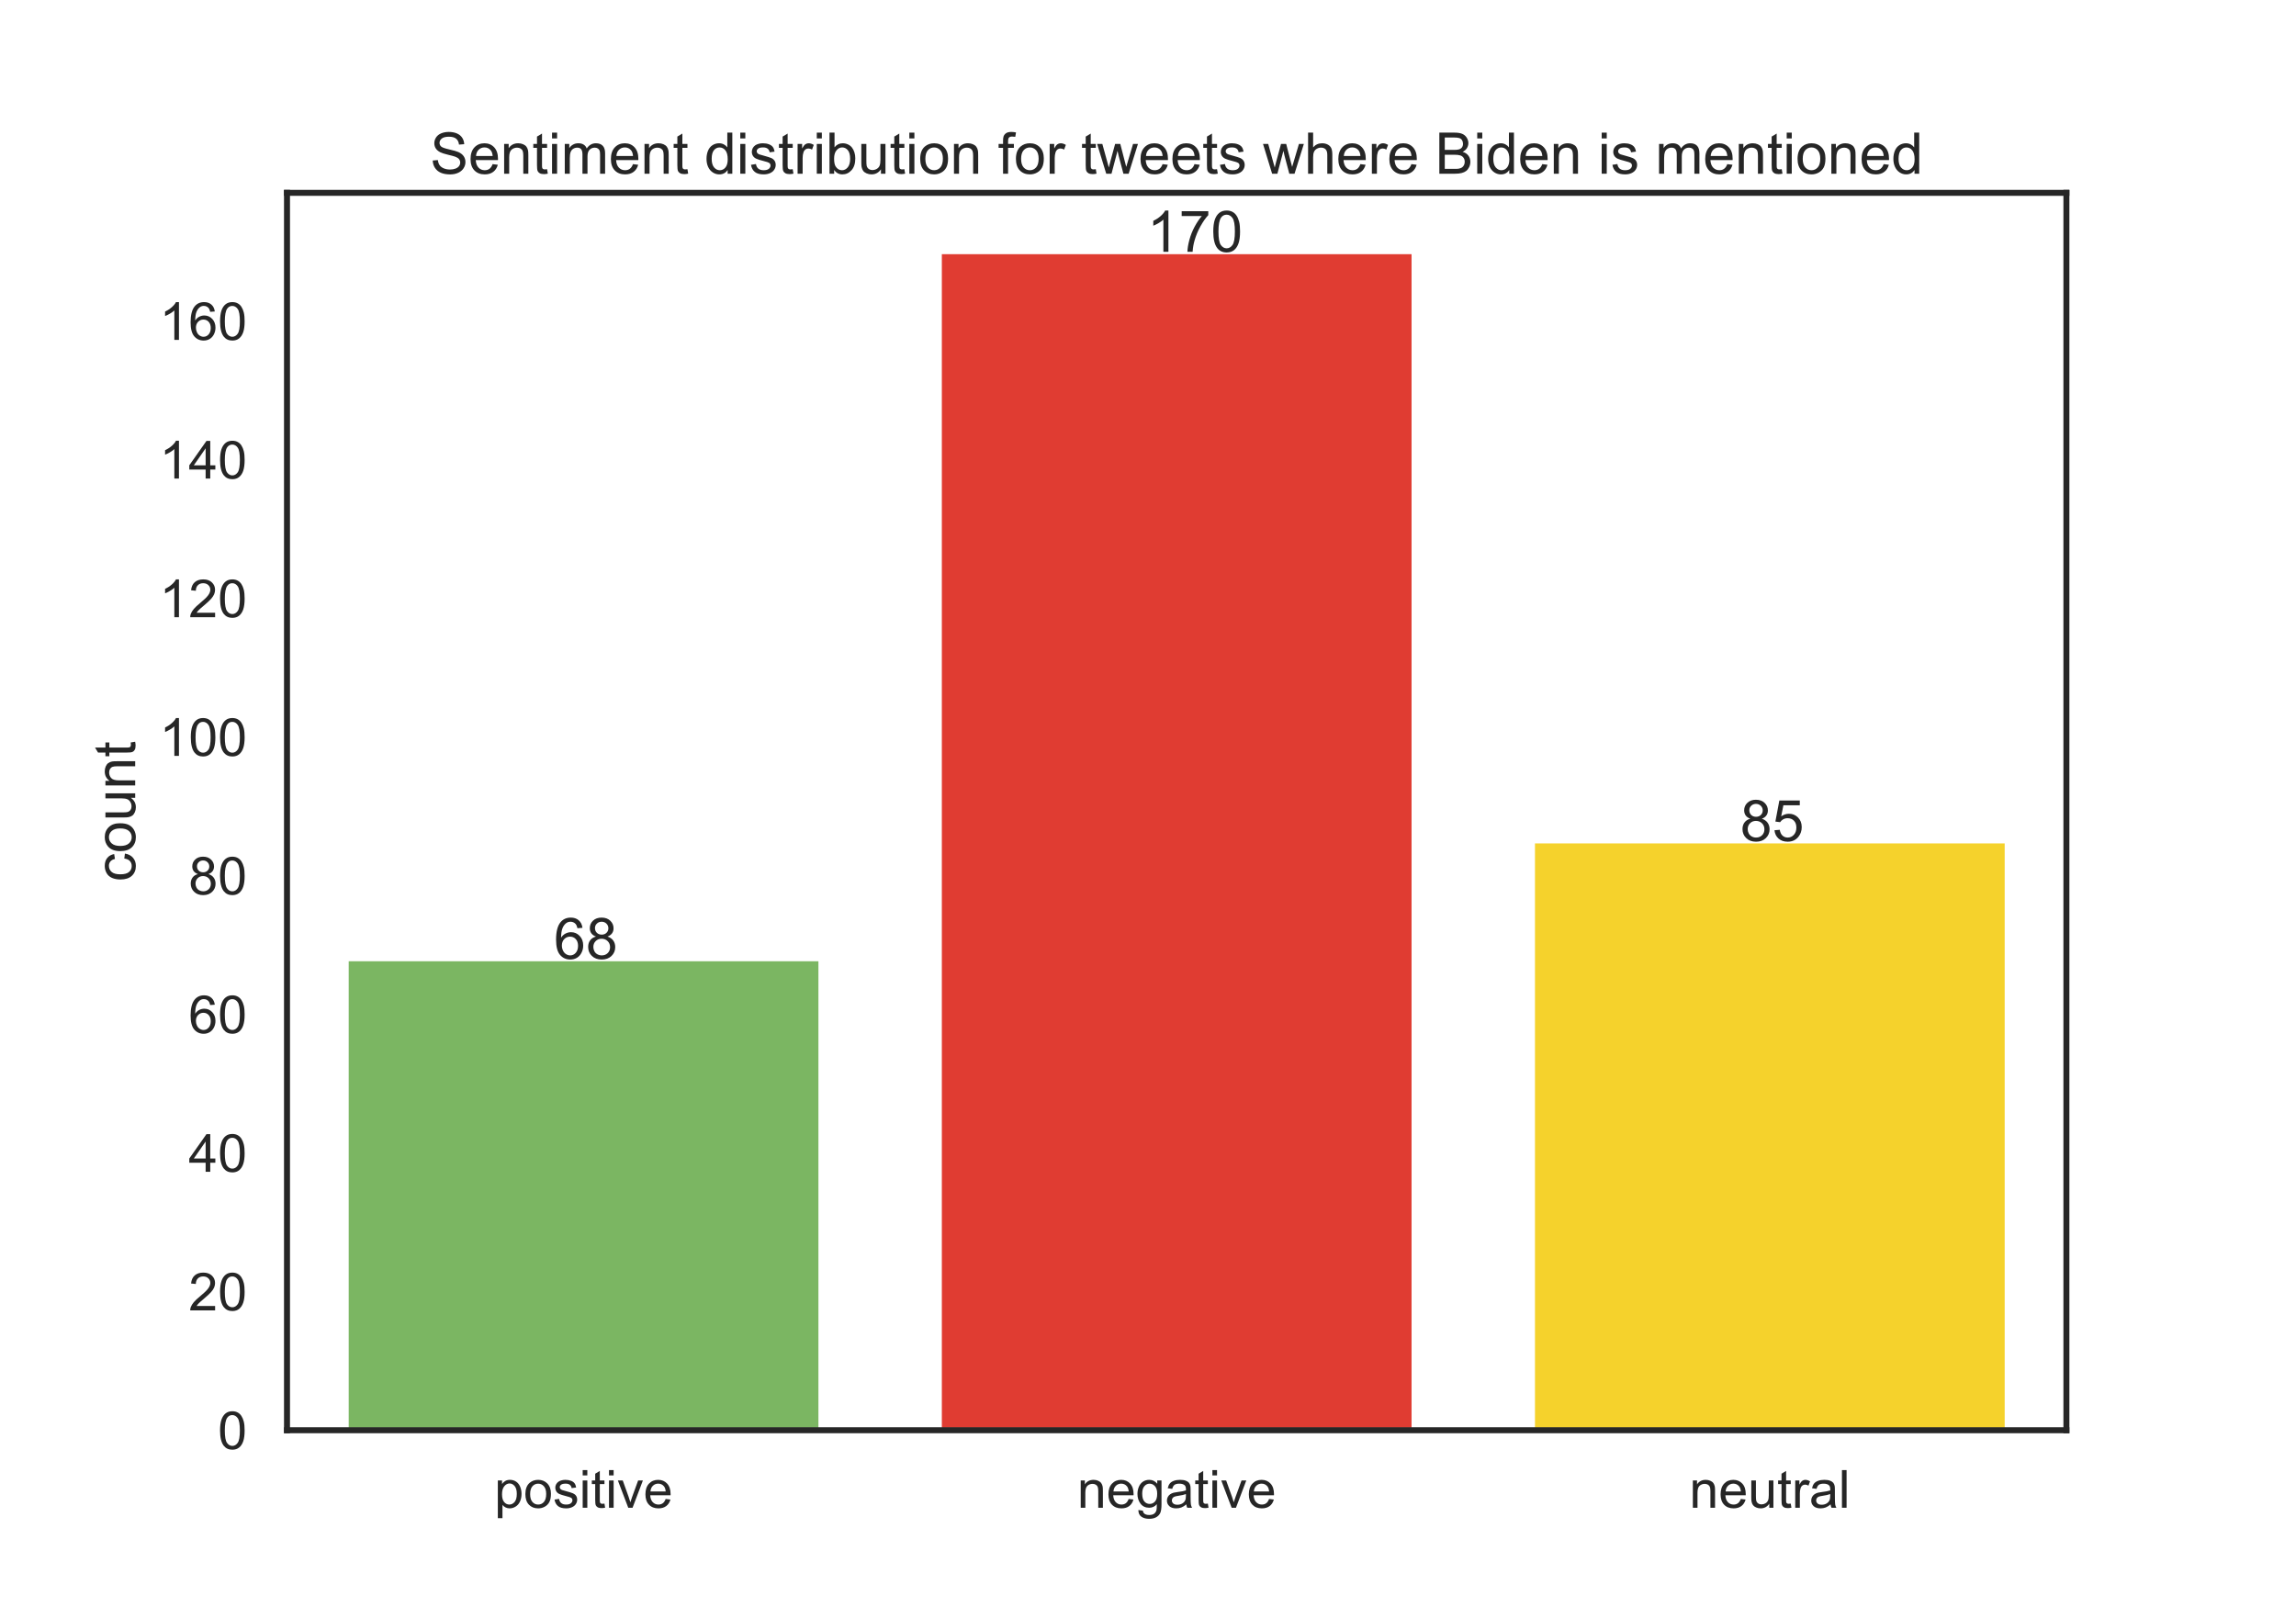
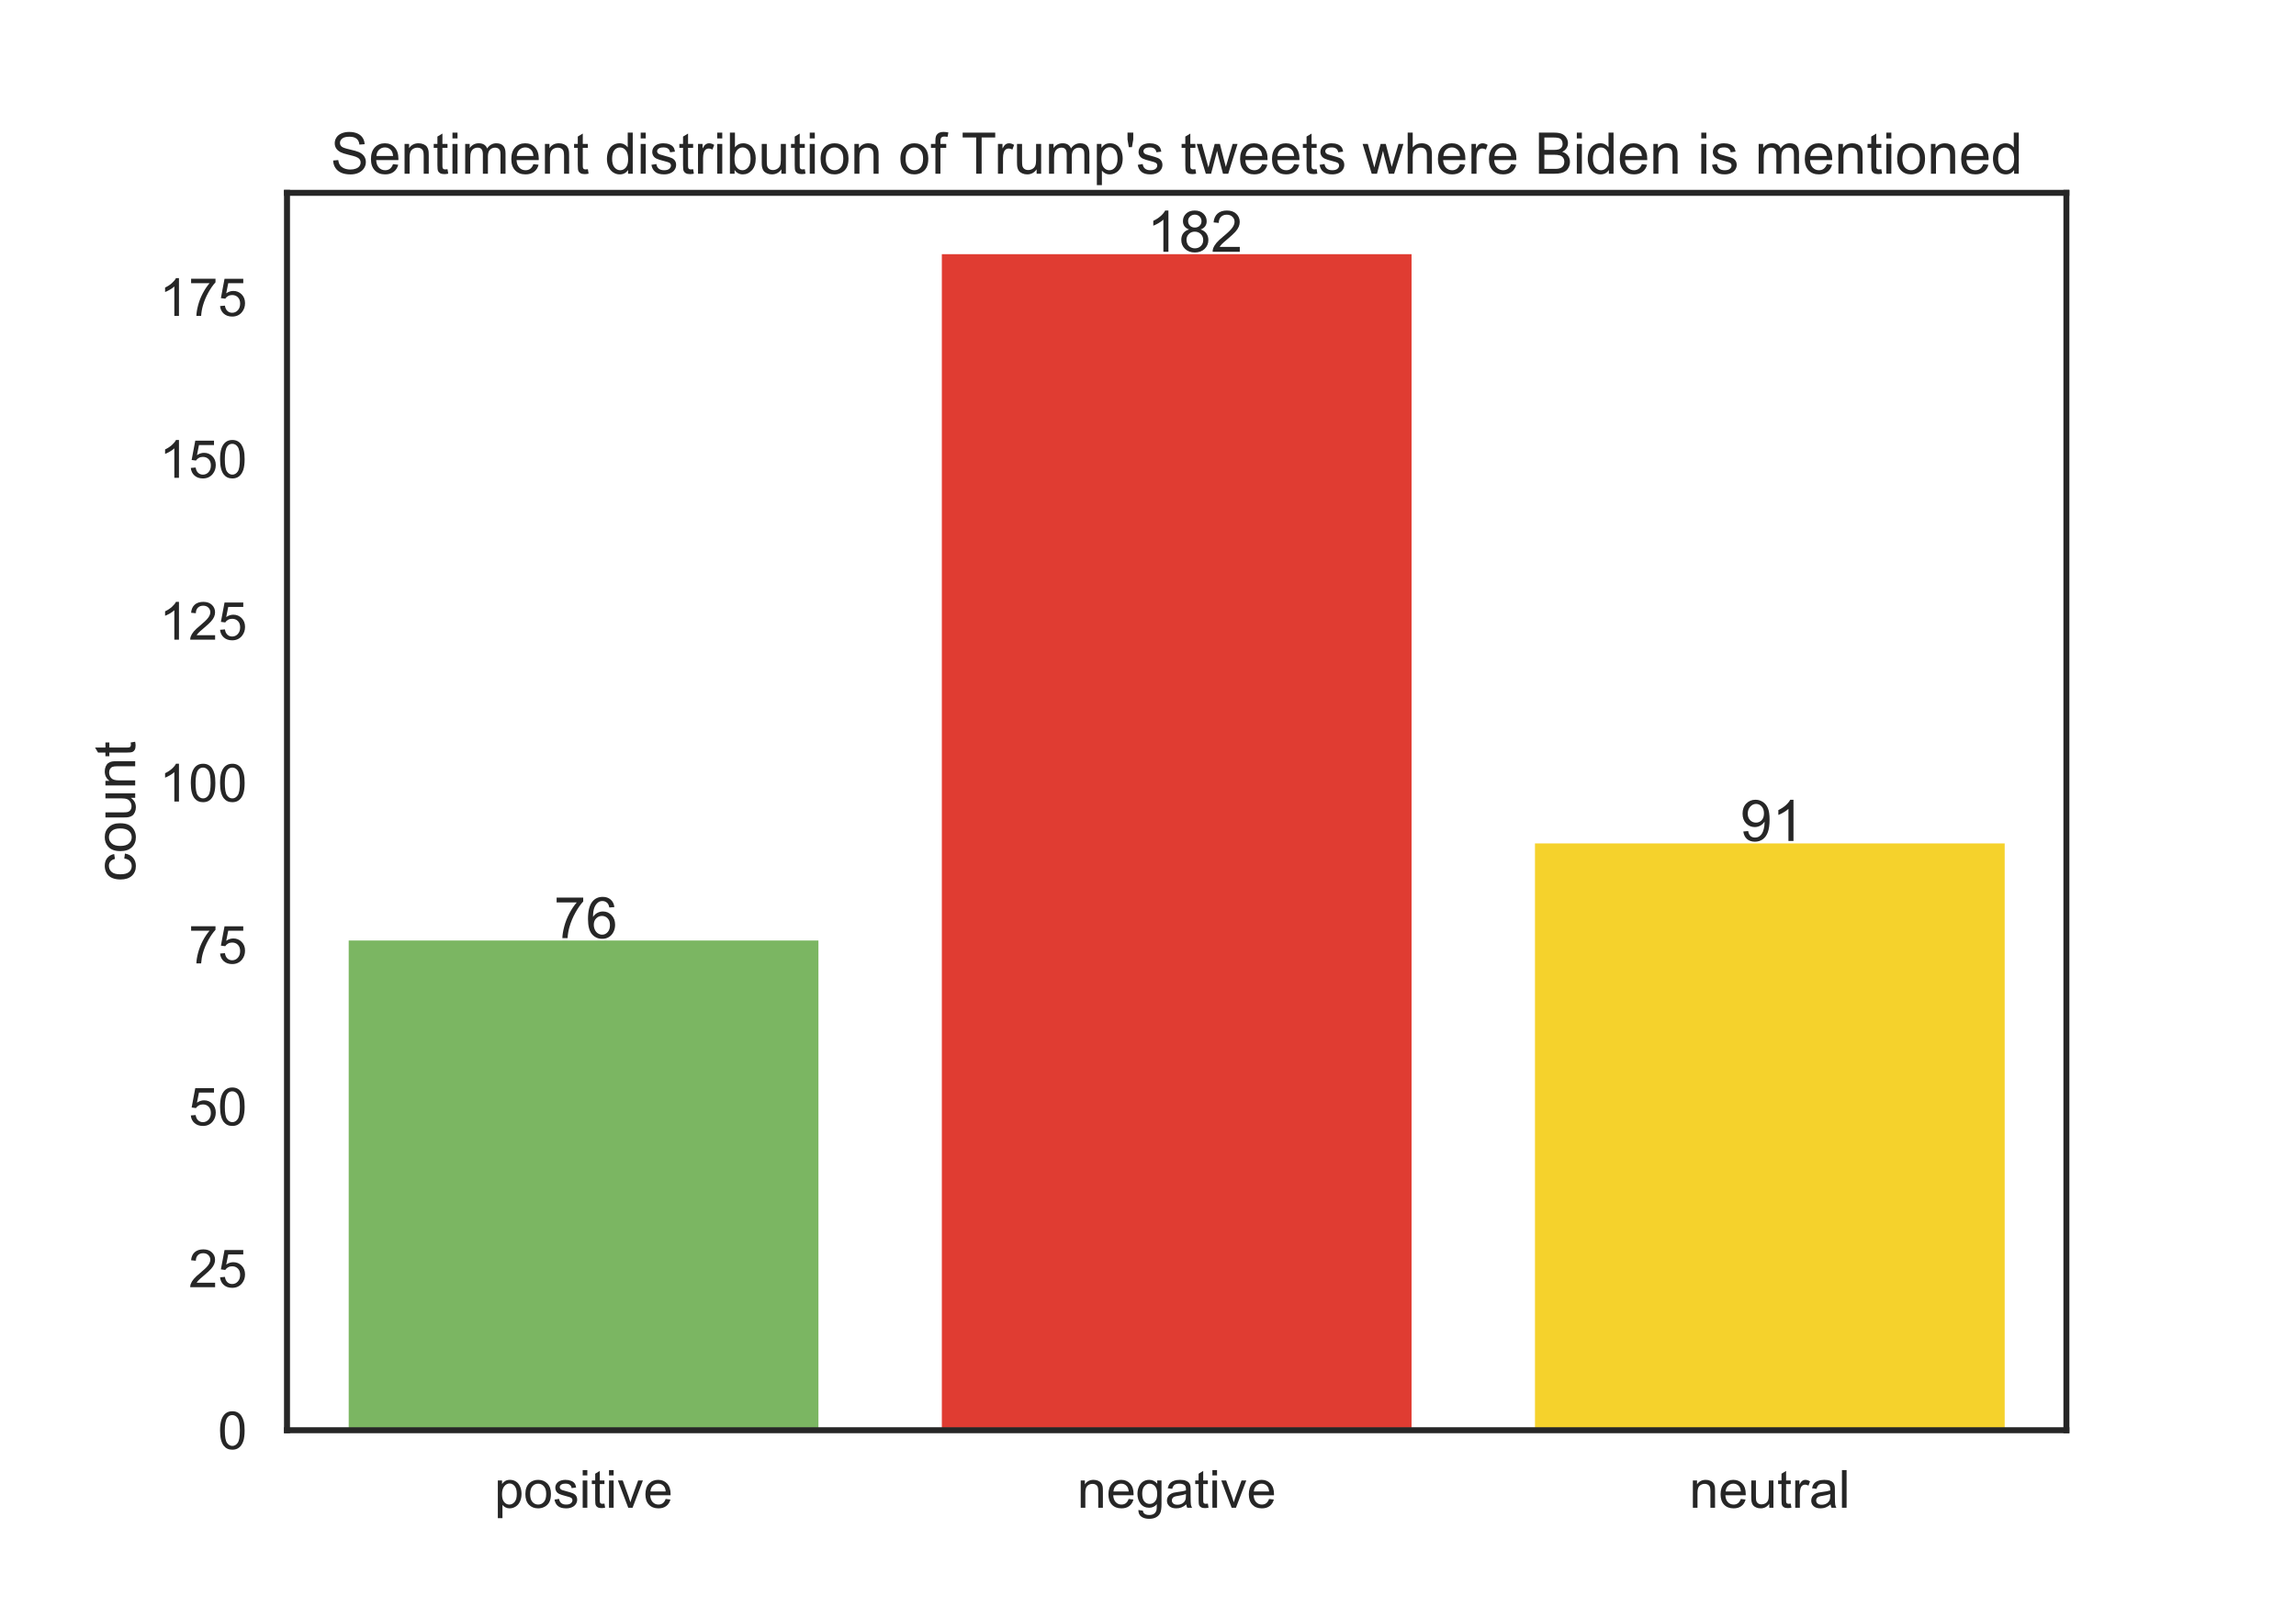
<svg xmlns="http://www.w3.org/2000/svg" xmlns:xlink="http://www.w3.org/1999/xlink" height="504pt" version="1.1" viewBox="0 0 720 504" width="720pt">
  <defs>
    <style type="text/css">*{stroke-linecap:butt;stroke-linejoin:round;}</style>
  </defs>
  <g id="figure_1">
    <g id="patch_1">
      <path d="M 0 504  L 720 504  L 720 0  L 0 0  z " style="fill:#ffffff;" />
    </g>
    <g id="axes_1">
      <g id="patch_2">
        <path d="M 90 448.56  L 648 448.56  L 648 60.48  L 90 60.48  z " style="fill:#ffffff;" />
      </g>
      <g id="matplotlib.axis_1">
        <g id="xtick_1">
          <g id="text_1">
            <g style="fill:#262626;" transform="translate(155.0286 472.8704)scale(0.165 -0.165)">
              <defs>
                <path d="M 6.594 -19.875  L 6.594 51.859  L 14.594 51.859  L 14.594 45.125  Q 17.438 49.078 21 51.047  Q 24.562 53.031 29.641 53.031  Q 36.281 53.031 41.359 49.609  Q 46.438 46.188 49.016 39.953  Q 51.609 33.734 51.609 26.312  Q 51.609 18.359 48.75 11.984  Q 45.906 5.609 40.453 2.219  Q 35.016 -1.172 29 -1.172  Q 24.609 -1.172 21.109 0.688  Q 17.625 2.547 15.375 5.375  L 15.375 -19.875  z M 14.547 25.641  Q 14.547 15.625 18.594 10.844  Q 22.656 6.062 28.422 6.062  Q 34.281 6.062 38.453 11.016  Q 42.625 15.969 42.625 26.375  Q 42.625 36.281 38.547 41.203  Q 34.469 46.141 28.812 46.141  Q 23.188 46.141 18.859 40.891  Q 14.547 35.641 14.547 25.641  z " id="ArialMT-112" />
                <path d="M 3.328 25.922  Q 3.328 40.328 11.328 47.266  Q 18.016 53.031 27.641 53.031  Q 38.328 53.031 45.109 46.016  Q 51.906 39.016 51.906 26.656  Q 51.906 16.656 48.906 10.906  Q 45.906 5.172 40.156 2  Q 34.422 -1.172 27.641 -1.172  Q 16.75 -1.172 10.031 5.812  Q 3.328 12.797 3.328 25.922  z M 12.359 25.922  Q 12.359 15.969 16.703 11.016  Q 21.047 6.062 27.641 6.062  Q 34.188 6.062 38.531 11.031  Q 42.875 16.016 42.875 26.219  Q 42.875 35.844 38.5 40.797  Q 34.125 45.75 27.641 45.75  Q 21.047 45.75 16.703 40.812  Q 12.359 35.891 12.359 25.922  z " id="ArialMT-111" />
                <path d="M 3.078 15.484  L 11.766 16.844  Q 12.5 11.625 15.844 8.844  Q 19.188 6.062 25.203 6.062  Q 31.25 6.062 34.172 8.516  Q 37.109 10.984 37.109 14.312  Q 37.109 17.281 34.516 19  Q 32.719 20.172 25.531 21.969  Q 15.875 24.422 12.141 26.203  Q 8.406 27.984 6.469 31.125  Q 4.547 34.281 4.547 38.094  Q 4.547 41.547 6.125 44.5  Q 7.719 47.469 10.453 49.422  Q 12.5 50.922 16.031 51.969  Q 19.578 53.031 23.641 53.031  Q 29.734 53.031 34.344 51.266  Q 38.969 49.516 41.156 46.5  Q 43.359 43.5 44.188 38.484  L 35.594 37.312  Q 35.016 41.312 32.203 43.547  Q 29.391 45.797 24.266 45.797  Q 18.219 45.797 15.625 43.797  Q 13.031 41.797 13.031 39.109  Q 13.031 37.406 14.109 36.031  Q 15.188 34.625 17.484 33.688  Q 18.797 33.203 25.25 31.453  Q 34.578 28.953 38.25 27.359  Q 41.938 25.781 44.031 22.75  Q 46.141 19.734 46.141 15.234  Q 46.141 10.844 43.578 6.953  Q 41.016 3.078 36.172 0.953  Q 31.344 -1.172 25.25 -1.172  Q 15.141 -1.172 9.844 3.031  Q 4.547 7.234 3.078 15.484  z " id="ArialMT-115" />
                <path d="M 6.641 61.469  L 6.641 71.578  L 15.438 71.578  L 15.438 61.469  z M 6.641 0  L 6.641 51.859  L 15.438 51.859  L 15.438 0  z " id="ArialMT-105" />
                <path d="M 25.781 7.859  L 27.047 0.094  Q 23.344 -0.688 20.406 -0.688  Q 15.625 -0.688 12.984 0.828  Q 10.359 2.344 9.281 4.812  Q 8.203 7.281 8.203 15.188  L 8.203 45.016  L 1.766 45.016  L 1.766 51.859  L 8.203 51.859  L 8.203 64.703  L 16.938 69.969  L 16.938 51.859  L 25.781 51.859  L 25.781 45.016  L 16.938 45.016  L 16.938 14.703  Q 16.938 10.938 17.406 9.859  Q 17.875 8.797 18.922 8.156  Q 19.969 7.516 21.922 7.516  Q 23.391 7.516 25.781 7.859  z " id="ArialMT-116" />
                <path d="M 21 0  L 1.266 51.859  L 10.547 51.859  L 21.688 20.797  Q 23.484 15.766 25 10.359  Q 26.172 14.453 28.266 20.219  L 39.797 51.859  L 48.828 51.859  L 29.203 0  z " id="ArialMT-118" />
                <path d="M 42.094 16.703  L 51.172 15.578  Q 49.031 7.625 43.219 3.219  Q 37.406 -1.172 28.375 -1.172  Q 17 -1.172 10.328 5.828  Q 3.656 12.844 3.656 25.484  Q 3.656 38.578 10.391 45.797  Q 17.141 53.031 27.875 53.031  Q 38.281 53.031 44.875 45.953  Q 51.469 38.875 51.469 26.031  Q 51.469 25.25 51.422 23.688  L 12.75 23.688  Q 13.234 15.141 17.578 10.594  Q 21.922 6.062 28.422 6.062  Q 33.25 6.062 36.672 8.594  Q 40.094 11.141 42.094 16.703  z M 13.234 30.906  L 42.188 30.906  Q 41.609 37.453 38.875 40.719  Q 34.672 45.797 27.984 45.797  Q 21.922 45.797 17.797 41.75  Q 13.672 37.703 13.234 30.906  z " id="ArialMT-101" />
              </defs>
              <use xlink:href="#ArialMT-112" />
              <use x="55.615" xlink:href="#ArialMT-111" />
              <use x="111.23" xlink:href="#ArialMT-115" />
              <use x="161.23" xlink:href="#ArialMT-105" />
              <use x="183.447" xlink:href="#ArialMT-116" />
              <use x="211.23" xlink:href="#ArialMT-105" />
              <use x="233.447" xlink:href="#ArialMT-118" />
              <use x="283.447" xlink:href="#ArialMT-101" />
            </g>
          </g>
        </g>
        <g id="xtick_2">
          <g id="text_2">
            <g style="fill:#262626;" transform="translate(337.8111 472.8704)scale(0.165 -0.165)">
              <defs>
                <path d="M 6.594 0  L 6.594 51.859  L 14.5 51.859  L 14.5 44.484  Q 20.219 53.031 31 53.031  Q 35.688 53.031 39.625 51.344  Q 43.562 49.656 45.516 46.922  Q 47.469 44.188 48.25 40.438  Q 48.734 37.984 48.734 31.891  L 48.734 0  L 39.938 0  L 39.938 31.547  Q 39.938 36.922 38.906 39.578  Q 37.891 42.234 35.281 43.812  Q 32.672 45.406 29.156 45.406  Q 23.531 45.406 19.453 41.844  Q 15.375 38.281 15.375 28.328  L 15.375 0  z " id="ArialMT-110" />
                <path d="M 4.984 -4.297  L 13.531 -5.562  Q 14.062 -9.516 16.5 -11.328  Q 19.781 -13.766 25.438 -13.766  Q 31.547 -13.766 34.859 -11.328  Q 38.188 -8.891 39.359 -4.5  Q 40.047 -1.812 39.984 6.781  Q 34.234 0 25.641 0  Q 14.938 0 9.078 7.719  Q 3.219 15.438 3.219 26.219  Q 3.219 33.641 5.906 39.906  Q 8.594 46.188 13.688 49.609  Q 18.797 53.031 25.688 53.031  Q 34.859 53.031 40.828 45.609  L 40.828 51.859  L 48.922 51.859  L 48.922 7.031  Q 48.922 -5.078 46.453 -10.125  Q 44 -15.188 38.641 -18.109  Q 33.297 -21.047 25.484 -21.047  Q 16.219 -21.047 10.5 -16.875  Q 4.781 -12.703 4.984 -4.297  z M 12.25 26.859  Q 12.25 16.656 16.297 11.969  Q 20.359 7.281 26.469 7.281  Q 32.516 7.281 36.609 11.938  Q 40.719 16.609 40.719 26.562  Q 40.719 36.078 36.5 40.906  Q 32.281 45.75 26.312 45.75  Q 20.453 45.75 16.344 40.984  Q 12.25 36.234 12.25 26.859  z " id="ArialMT-103" />
                <path d="M 40.438 6.391  Q 35.547 2.25 31.031 0.531  Q 26.516 -1.172 21.344 -1.172  Q 12.797 -1.172 8.203 3  Q 3.609 7.172 3.609 13.672  Q 3.609 17.484 5.344 20.625  Q 7.078 23.781 9.891 25.688  Q 12.703 27.594 16.219 28.562  Q 18.797 29.25 24.031 29.891  Q 34.672 31.156 39.703 32.906  Q 39.75 34.719 39.75 35.203  Q 39.75 40.578 37.25 42.781  Q 33.891 45.75 27.25 45.75  Q 21.047 45.75 18.094 43.578  Q 15.141 41.406 13.719 35.891  L 5.125 37.062  Q 6.297 42.578 8.984 45.969  Q 11.672 49.359 16.75 51.188  Q 21.828 53.031 28.516 53.031  Q 35.156 53.031 39.297 51.469  Q 43.453 49.906 45.406 47.531  Q 47.359 45.172 48.141 41.547  Q 48.578 39.312 48.578 33.453  L 48.578 21.734  Q 48.578 9.469 49.141 6.219  Q 49.703 2.984 51.375 0  L 42.188 0  Q 40.828 2.734 40.438 6.391  z M 39.703 26.031  Q 34.906 24.078 25.344 22.703  Q 19.922 21.922 17.672 20.938  Q 15.438 19.969 14.203 18.094  Q 12.984 16.219 12.984 13.922  Q 12.984 10.406 15.641 8.062  Q 18.312 5.719 23.438 5.719  Q 28.516 5.719 32.469 7.938  Q 36.422 10.156 38.281 14.016  Q 39.703 17 39.703 22.797  z " id="ArialMT-97" />
              </defs>
              <use xlink:href="#ArialMT-110" />
              <use x="55.615" xlink:href="#ArialMT-101" />
              <use x="111.23" xlink:href="#ArialMT-103" />
              <use x="166.846" xlink:href="#ArialMT-97" />
              <use x="222.461" xlink:href="#ArialMT-116" />
              <use x="250.244" xlink:href="#ArialMT-105" />
              <use x="272.461" xlink:href="#ArialMT-118" />
              <use x="322.461" xlink:href="#ArialMT-101" />
            </g>
          </g>
        </g>
        <g id="xtick_3">
          <g id="text_3">
            <g style="fill:#262626;" transform="translate(529.7769 472.8704)scale(0.165 -0.165)">
              <defs>
                <path d="M 40.578 0  L 40.578 7.625  Q 34.516 -1.172 24.125 -1.172  Q 19.531 -1.172 15.547 0.578  Q 11.578 2.344 9.641 5  Q 7.719 7.672 6.938 11.531  Q 6.391 14.109 6.391 19.734  L 6.391 51.859  L 15.188 51.859  L 15.188 23.094  Q 15.188 16.219 15.719 13.812  Q 16.547 10.359 19.234 8.375  Q 21.922 6.391 25.875 6.391  Q 29.828 6.391 33.297 8.422  Q 36.766 10.453 38.203 13.938  Q 39.656 17.438 39.656 24.078  L 39.656 51.859  L 48.438 51.859  L 48.438 0  z " id="ArialMT-117" />
                <path d="M 6.5 0  L 6.5 51.859  L 14.406 51.859  L 14.406 44  Q 17.438 49.516 20 51.266  Q 22.562 53.031 25.641 53.031  Q 30.078 53.031 34.672 50.203  L 31.641 42.047  Q 28.422 43.953 25.203 43.953  Q 22.312 43.953 20.016 42.219  Q 17.719 40.484 16.75 37.406  Q 15.281 32.719 15.281 27.156  L 15.281 0  z " id="ArialMT-114" />
                <path d="M 6.391 0  L 6.391 71.578  L 15.188 71.578  L 15.188 0  z " id="ArialMT-108" />
              </defs>
              <use xlink:href="#ArialMT-110" />
              <use x="55.615" xlink:href="#ArialMT-101" />
              <use x="111.23" xlink:href="#ArialMT-117" />
              <use x="166.846" xlink:href="#ArialMT-116" />
              <use x="194.629" xlink:href="#ArialMT-114" />
              <use x="227.93" xlink:href="#ArialMT-97" />
              <use x="283.545" xlink:href="#ArialMT-108" />
            </g>
          </g>
        </g>
      </g>
      <g id="matplotlib.axis_2">
        <g id="ytick_1">
          <g id="text_4">
            <g style="fill:#262626;" transform="translate(68.32445 454.4652)scale(0.165 -0.165)">
              <defs>
                <path d="M 4.156 35.297  Q 4.156 48 6.766 55.734  Q 9.375 63.484 14.516 67.672  Q 19.672 71.875 27.484 71.875  Q 33.25 71.875 37.594 69.547  Q 41.938 67.234 44.766 62.859  Q 47.609 58.5 49.219 52.219  Q 50.828 45.953 50.828 35.297  Q 50.828 22.703 48.234 14.969  Q 45.656 7.234 40.5 3  Q 35.359 -1.219 27.484 -1.219  Q 17.141 -1.219 11.234 6.203  Q 4.156 15.141 4.156 35.297  z M 13.188 35.297  Q 13.188 17.672 17.312 11.828  Q 21.438 6 27.484 6  Q 33.547 6 37.672 11.859  Q 41.797 17.719 41.797 35.297  Q 41.797 52.984 37.672 58.781  Q 33.547 64.594 27.391 64.594  Q 21.344 64.594 17.719 59.469  Q 13.188 52.938 13.188 35.297  z " id="ArialMT-48" />
              </defs>
              <use xlink:href="#ArialMT-48" />
            </g>
          </g>
        </g>
        <g id="ytick_2">
          <g id="text_5">
-             <g style="fill:#262626;" transform="translate(59.14891 410.9828)scale(0.165 -0.165)">
+             <g style="fill:#262626;" transform="translate(59.14891 403.696)scale(0.165 -0.165)">
              <defs>
                <path d="M 50.344 8.453  L 50.344 0  L 3.031 0  Q 2.938 3.172 4.047 6.109  Q 5.859 10.938 9.828 15.625  Q 13.812 20.312 21.344 26.469  Q 33.016 36.031 37.109 41.625  Q 41.219 47.219 41.219 52.203  Q 41.219 57.422 37.469 61  Q 33.734 64.594 27.734 64.594  Q 21.391 64.594 17.578 60.781  Q 13.766 56.984 13.719 50.25  L 4.688 51.172  Q 5.609 61.281 11.656 66.578  Q 17.719 71.875 27.938 71.875  Q 38.234 71.875 44.234 66.156  Q 50.25 60.453 50.25 52  Q 50.25 47.703 48.484 43.547  Q 46.734 39.406 42.656 34.812  Q 38.578 30.219 29.109 22.219  Q 21.188 15.578 18.938 13.203  Q 16.703 10.844 15.234 8.453  z " id="ArialMT-50" />
+                 <path d="M 4.156 18.75  L 13.375 19.531  Q 14.406 12.797 18.141 9.391  Q 21.875 6 27.156 6  Q 33.5 6 37.891 10.781  Q 42.281 15.578 42.281 23.484  Q 42.281 31 38.062 35.344  Q 33.844 39.703 27 39.703  Q 22.75 39.703 19.328 37.766  Q 15.922 35.844 13.969 32.766  L 5.719 33.844  L 12.641 70.609  L 48.25 70.609  L 48.25 62.203  L 19.672 62.203  L 15.828 42.969  Q 22.266 47.469 29.344 47.469  Q 38.719 47.469 45.156 40.969  Q 51.609 34.469 51.609 24.266  Q 51.609 14.547 45.953 7.469  Q 39.062 -1.219 27.156 -1.219  Q 17.391 -1.219 11.203 4.25  Q 5.031 9.719 4.156 18.75  z " id="ArialMT-53" />
              </defs>
              <use xlink:href="#ArialMT-50" />
-               <use x="55.615" xlink:href="#ArialMT-48" />
+               <use x="55.615" xlink:href="#ArialMT-53" />
            </g>
          </g>
        </g>
        <g id="ytick_3">
          <g id="text_6">
-             <g style="fill:#262626;" transform="translate(59.14891 367.5005)scale(0.165 -0.165)">
-               <defs>
-                 <path d="M 32.328 0  L 32.328 17.141  L 1.266 17.141  L 1.266 25.203  L 33.938 71.578  L 41.109 71.578  L 41.109 25.203  L 50.781 25.203  L 50.781 17.141  L 41.109 17.141  L 41.109 0  z M 32.328 25.203  L 32.328 57.469  L 9.906 25.203  z " id="ArialMT-52" />
-               </defs>
-               <use xlink:href="#ArialMT-52" />
+             <g style="fill:#262626;" transform="translate(59.14891 352.9267)scale(0.165 -0.165)">
+               <use xlink:href="#ArialMT-53" />
              <use x="55.615" xlink:href="#ArialMT-48" />
            </g>
          </g>
        </g>
        <g id="ytick_4">
          <g id="text_7">
-             <g style="fill:#262626;" transform="translate(59.14891 324.0181)scale(0.165 -0.165)">
-               <defs>
-                 <path d="M 49.75 54.047  L 41.016 53.375  Q 39.844 58.547 37.703 60.891  Q 34.125 64.656 28.906 64.656  Q 24.703 64.656 21.531 62.312  Q 17.391 59.281 14.984 53.469  Q 12.594 47.656 12.5 36.922  Q 15.672 41.75 20.266 44.094  Q 24.859 46.438 29.891 46.438  Q 38.672 46.438 44.844 39.969  Q 51.031 33.5 51.031 23.25  Q 51.031 16.5 48.125 10.719  Q 45.219 4.938 40.141 1.859  Q 35.062 -1.219 28.609 -1.219  Q 17.625 -1.219 10.688 6.859  Q 3.766 14.938 3.766 33.5  Q 3.766 54.25 11.422 63.672  Q 18.109 71.875 29.438 71.875  Q 37.891 71.875 43.281 67.141  Q 48.688 62.406 49.75 54.047  z M 13.875 23.188  Q 13.875 18.656 15.797 14.5  Q 17.719 10.359 21.188 8.172  Q 24.656 6 28.469 6  Q 34.031 6 38.031 10.484  Q 42.047 14.984 42.047 22.703  Q 42.047 30.125 38.078 34.391  Q 34.125 38.672 28.125 38.672  Q 22.172 38.672 18.016 34.391  Q 13.875 30.125 13.875 23.188  z " id="ArialMT-54" />
-               </defs>
-               <use xlink:href="#ArialMT-54" />
-               <use x="55.615" xlink:href="#ArialMT-48" />
+             <g style="fill:#262626;" transform="translate(59.14891 302.1575)scale(0.165 -0.165)">
+               <defs>
+                 <path d="M 4.734 62.203  L 4.734 70.656  L 51.078 70.656  L 51.078 63.812  Q 44.234 56.547 37.516 44.484  Q 30.812 32.422 27.156 19.672  Q 24.516 10.688 23.781 0  L 14.75 0  Q 14.891 8.453 18.062 20.406  Q 21.234 32.375 27.172 43.484  Q 33.109 54.594 39.797 62.203  z " id="ArialMT-55" />
+               </defs>
+               <use xlink:href="#ArialMT-55" />
+               <use x="55.615" xlink:href="#ArialMT-53" />
            </g>
          </g>
        </g>
        <g id="ytick_5">
          <g id="text_8">
-             <g style="fill:#262626;" transform="translate(59.14891 280.5358)scale(0.165 -0.165)">
-               <defs>
-                 <path d="M 17.672 38.812  Q 12.203 40.828 9.562 44.531  Q 6.938 48.25 6.938 53.422  Q 6.938 61.234 12.547 66.547  Q 18.172 71.875 27.484 71.875  Q 36.859 71.875 42.578 66.422  Q 48.297 60.984 48.297 53.172  Q 48.297 48.188 45.672 44.5  Q 43.062 40.828 37.75 38.812  Q 44.344 36.672 47.781 31.875  Q 51.219 27.094 51.219 20.453  Q 51.219 11.281 44.719 5.031  Q 38.234 -1.219 27.641 -1.219  Q 17.047 -1.219 10.547 5.047  Q 4.047 11.328 4.047 20.703  Q 4.047 27.688 7.594 32.391  Q 11.141 37.109 17.672 38.812  z M 15.922 53.719  Q 15.922 48.641 19.188 45.406  Q 22.469 42.188 27.688 42.188  Q 32.766 42.188 36.016 45.375  Q 39.266 48.578 39.266 53.219  Q 39.266 58.062 35.906 61.359  Q 32.562 64.656 27.594 64.656  Q 22.562 64.656 19.234 61.422  Q 15.922 58.203 15.922 53.719  z M 13.094 20.656  Q 13.094 16.891 14.875 13.375  Q 16.656 9.859 20.172 7.922  Q 23.688 6 27.734 6  Q 34.031 6 38.125 10.047  Q 42.234 14.109 42.234 20.359  Q 42.234 26.703 38.016 30.859  Q 33.797 35.016 27.438 35.016  Q 21.234 35.016 17.156 30.906  Q 13.094 26.812 13.094 20.656  z " id="ArialMT-56" />
-               </defs>
-               <use xlink:href="#ArialMT-56" />
-               <use x="55.615" xlink:href="#ArialMT-48" />
-             </g>
-           </g>
-         </g>
-         <g id="ytick_6">
-           <g id="text_9">
-             <g style="fill:#262626;" transform="translate(49.97336 237.0534)scale(0.165 -0.165)">
+             <g style="fill:#262626;" transform="translate(49.97336 251.3883)scale(0.165 -0.165)">
              <defs>
                <path d="M 37.25 0  L 28.469 0  L 28.469 56  Q 25.297 52.984 20.141 49.953  Q 14.984 46.922 10.891 45.406  L 10.891 53.906  Q 18.266 57.375 23.781 62.297  Q 29.297 67.234 31.594 71.875  L 37.25 71.875  z " id="ArialMT-49" />
              </defs>
              <use xlink:href="#ArialMT-49" />
              <use x="55.615" xlink:href="#ArialMT-48" />
              <use x="111.23" xlink:href="#ArialMT-48" />
            </g>
          </g>
        </g>
+         <g id="ytick_6">
+           <g id="text_9">
+             <g style="fill:#262626;" transform="translate(49.97336 200.619)scale(0.165 -0.165)">
+               <use xlink:href="#ArialMT-49" />
+               <use x="55.615" xlink:href="#ArialMT-50" />
+               <use x="111.23" xlink:href="#ArialMT-53" />
+             </g>
+           </g>
+         </g>
        <g id="ytick_7">
          <g id="text_10">
-             <g style="fill:#262626;" transform="translate(49.97336 193.5711)scale(0.165 -0.165)">
+             <g style="fill:#262626;" transform="translate(49.97336 149.8498)scale(0.165 -0.165)">
              <use xlink:href="#ArialMT-49" />
-               <use x="55.615" xlink:href="#ArialMT-50" />
+               <use x="55.615" xlink:href="#ArialMT-53" />
              <use x="111.23" xlink:href="#ArialMT-48" />
            </g>
          </g>
        </g>
        <g id="ytick_8">
          <g id="text_11">
-             <g style="fill:#262626;" transform="translate(49.97336 150.0887)scale(0.165 -0.165)">
+             <g style="fill:#262626;" transform="translate(49.97336 99.08058)scale(0.165 -0.165)">
              <use xlink:href="#ArialMT-49" />
-               <use x="55.615" xlink:href="#ArialMT-52" />
-               <use x="111.23" xlink:href="#ArialMT-48" />
-             </g>
-           </g>
-         </g>
-         <g id="ytick_9">
-           <g id="text_12">
-             <g style="fill:#262626;" transform="translate(49.97336 106.6064)scale(0.165 -0.165)">
-               <use xlink:href="#ArialMT-49" />
-               <use x="55.615" xlink:href="#ArialMT-54" />
-               <use x="111.23" xlink:href="#ArialMT-48" />
-             </g>
-           </g>
-         </g>
-         <g id="text_13">
+               <use x="55.615" xlink:href="#ArialMT-55" />
+               <use x="111.23" xlink:href="#ArialMT-53" />
+             </g>
+           </g>
+         </g>
+         <g id="text_12">
          <g style="fill:#262626;" transform="translate(42.39586 276.5348)rotate(-90)scale(0.18 -0.18)">
            <defs>
              <path d="M 40.438 19  L 49.078 17.875  Q 47.656 8.938 41.812 3.875  Q 35.984 -1.172 27.484 -1.172  Q 16.844 -1.172 10.375 5.781  Q 3.906 12.75 3.906 25.734  Q 3.906 34.125 6.688 40.422  Q 9.469 46.734 15.156 49.875  Q 20.844 53.031 27.547 53.031  Q 35.984 53.031 41.359 48.75  Q 46.734 44.484 48.25 36.625  L 39.703 35.297  Q 38.484 40.531 35.375 43.156  Q 32.281 45.797 27.875 45.797  Q 21.234 45.797 17.078 41.031  Q 12.938 36.281 12.938 25.984  Q 12.938 15.531 16.938 10.797  Q 20.953 6.062 27.391 6.062  Q 32.562 6.062 36.031 9.234  Q 39.5 12.406 40.438 19  z " id="ArialMT-99" />
            </defs>
            <use xlink:href="#ArialMT-99" />
            <use x="50" xlink:href="#ArialMT-111" />
            <use x="105.615" xlink:href="#ArialMT-117" />
            <use x="161.23" xlink:href="#ArialMT-110" />
            <use x="216.846" xlink:href="#ArialMT-116" />
          </g>
        </g>
      </g>
      <g id="patch_3">
-         <path clip-path="url(#pd1a5d0616b)" d="M 108.6 448.56  L 257.4 448.56  L 257.4 300.72  L 108.6 300.72  z " style="fill:#7bb662;stroke:#ffffff;stroke-linejoin:miter;stroke-width:1.5;" />
+         <path clip-path="url(#p167af6352a)" d="M 108.6 448.56  L 257.4 448.56  L 257.4 294.222  L 108.6 294.222  z " style="fill:#7bb662;stroke:#ffffff;stroke-linejoin:miter;stroke-width:1.5;" />
      </g>
      <g id="patch_4">
-         <path clip-path="url(#pd1a5d0616b)" d="M 294.6 448.56  L 443.4 448.56  L 443.4 78.96  L 294.6 78.96  z " style="fill:#e03c32;stroke:#ffffff;stroke-linejoin:miter;stroke-width:1.5;" />
+         <path clip-path="url(#p167af6352a)" d="M 294.6 448.56  L 443.4 448.56  L 443.4 78.96  L 294.6 78.96  z " style="fill:#e03c32;stroke:#ffffff;stroke-linejoin:miter;stroke-width:1.5;" />
      </g>
      <g id="patch_5">
-         <path clip-path="url(#pd1a5d0616b)" d="M 480.6 448.56  L 629.4 448.56  L 629.4 263.76  L 480.6 263.76  z " style="fill:#f5d22c;stroke:#ffffff;stroke-linejoin:miter;stroke-width:1.5;" />
+         <path clip-path="url(#p167af6352a)" d="M 480.6 448.56  L 629.4 448.56  L 629.4 263.76  L 480.6 263.76  z " style="fill:#f5d22c;stroke:#ffffff;stroke-linejoin:miter;stroke-width:1.5;" />
      </g>
      <g id="patch_6">
        <path d="M 90 448.56  L 90 60.48  " style="fill:none;stroke:#262626;stroke-linecap:square;stroke-linejoin:miter;stroke-width:1.875;" />
      </g>
      <g id="patch_7">
        <path d="M 648 448.56  L 648 60.48  " style="fill:none;stroke:#262626;stroke-linecap:square;stroke-linejoin:miter;stroke-width:1.875;" />
      </g>
      <g id="patch_8">
        <path d="M 90 448.56  L 648 448.56  " style="fill:none;stroke:#262626;stroke-linecap:square;stroke-linejoin:miter;stroke-width:1.875;" />
      </g>
      <g id="patch_9">
        <path d="M 90 60.48  L 648 60.48  " style="fill:none;stroke:#262626;stroke-linecap:square;stroke-linejoin:miter;stroke-width:1.875;" />
      </g>
+       <g id="text_13">
+         <g style="fill:#262626;" transform="translate(173.7 294.2215)scale(0.18 -0.18)">
+           <defs>
+             <path d="M 49.75 54.047  L 41.016 53.375  Q 39.844 58.547 37.703 60.891  Q 34.125 64.656 28.906 64.656  Q 24.703 64.656 21.531 62.312  Q 17.391 59.281 14.984 53.469  Q 12.594 47.656 12.5 36.922  Q 15.672 41.75 20.266 44.094  Q 24.859 46.438 29.891 46.438  Q 38.672 46.438 44.844 39.969  Q 51.031 33.5 51.031 23.25  Q 51.031 16.5 48.125 10.719  Q 45.219 4.938 40.141 1.859  Q 35.062 -1.219 28.609 -1.219  Q 17.625 -1.219 10.688 6.859  Q 3.766 14.938 3.766 33.5  Q 3.766 54.25 11.422 63.672  Q 18.109 71.875 29.438 71.875  Q 37.891 71.875 43.281 67.141  Q 48.688 62.406 49.75 54.047  z M 13.875 23.188  Q 13.875 18.656 15.797 14.5  Q 17.719 10.359 21.188 8.172  Q 24.656 6 28.469 6  Q 34.031 6 38.031 10.484  Q 42.047 14.984 42.047 22.703  Q 42.047 30.125 38.078 34.391  Q 34.125 38.672 28.125 38.672  Q 22.172 38.672 18.016 34.391  Q 13.875 30.125 13.875 23.188  z " id="ArialMT-54" />
+           </defs>
+           <use xlink:href="#ArialMT-55" />
+           <use x="55.615" xlink:href="#ArialMT-54" />
+         </g>
+       </g>
      <g id="text_14">
-         <g style="fill:#262626;" transform="translate(173.7 300.72)scale(0.18 -0.18)">
-           <use xlink:href="#ArialMT-54" />
-           <use x="55.615" xlink:href="#ArialMT-56" />
-         </g>
-       </g>
-       <g id="text_15">
        <g style="fill:#262626;" transform="translate(359.7 78.96)scale(0.18 -0.18)">
          <defs>
-             <path d="M 4.734 62.203  L 4.734 70.656  L 51.078 70.656  L 51.078 63.812  Q 44.234 56.547 37.516 44.484  Q 30.812 32.422 27.156 19.672  Q 24.516 10.688 23.781 0  L 14.75 0  Q 14.891 8.453 18.062 20.406  Q 21.234 32.375 27.172 43.484  Q 33.109 54.594 39.797 62.203  z " id="ArialMT-55" />
+             <path d="M 17.672 38.812  Q 12.203 40.828 9.562 44.531  Q 6.938 48.25 6.938 53.422  Q 6.938 61.234 12.547 66.547  Q 18.172 71.875 27.484 71.875  Q 36.859 71.875 42.578 66.422  Q 48.297 60.984 48.297 53.172  Q 48.297 48.188 45.672 44.5  Q 43.062 40.828 37.75 38.812  Q 44.344 36.672 47.781 31.875  Q 51.219 27.094 51.219 20.453  Q 51.219 11.281 44.719 5.031  Q 38.234 -1.219 27.641 -1.219  Q 17.047 -1.219 10.547 5.047  Q 4.047 11.328 4.047 20.703  Q 4.047 27.688 7.594 32.391  Q 11.141 37.109 17.672 38.812  z M 15.922 53.719  Q 15.922 48.641 19.188 45.406  Q 22.469 42.188 27.688 42.188  Q 32.766 42.188 36.016 45.375  Q 39.266 48.578 39.266 53.219  Q 39.266 58.062 35.906 61.359  Q 32.562 64.656 27.594 64.656  Q 22.562 64.656 19.234 61.422  Q 15.922 58.203 15.922 53.719  z M 13.094 20.656  Q 13.094 16.891 14.875 13.375  Q 16.656 9.859 20.172 7.922  Q 23.688 6 27.734 6  Q 34.031 6 38.125 10.047  Q 42.234 14.109 42.234 20.359  Q 42.234 26.703 38.016 30.859  Q 33.797 35.016 27.438 35.016  Q 21.234 35.016 17.156 30.906  Q 13.094 26.812 13.094 20.656  z " id="ArialMT-56" />
          </defs>
          <use xlink:href="#ArialMT-49" />
-           <use x="55.615" xlink:href="#ArialMT-55" />
-           <use x="111.23" xlink:href="#ArialMT-48" />
-         </g>
-       </g>
-       <g id="text_16">
+           <use x="55.615" xlink:href="#ArialMT-56" />
+           <use x="111.23" xlink:href="#ArialMT-50" />
+         </g>
+       </g>
+       <g id="text_15">
        <g style="fill:#262626;" transform="translate(545.7 263.76)scale(0.18 -0.18)">
          <defs>
-             <path d="M 4.156 18.75  L 13.375 19.531  Q 14.406 12.797 18.141 9.391  Q 21.875 6 27.156 6  Q 33.5 6 37.891 10.781  Q 42.281 15.578 42.281 23.484  Q 42.281 31 38.062 35.344  Q 33.844 39.703 27 39.703  Q 22.75 39.703 19.328 37.766  Q 15.922 35.844 13.969 32.766  L 5.719 33.844  L 12.641 70.609  L 48.25 70.609  L 48.25 62.203  L 19.672 62.203  L 15.828 42.969  Q 22.266 47.469 29.344 47.469  Q 38.719 47.469 45.156 40.969  Q 51.609 34.469 51.609 24.266  Q 51.609 14.547 45.953 7.469  Q 39.062 -1.219 27.156 -1.219  Q 17.391 -1.219 11.203 4.25  Q 5.031 9.719 4.156 18.75  z " id="ArialMT-53" />
+             <path d="M 5.469 16.547  L 13.922 17.328  Q 14.984 11.375 18.016 8.688  Q 21.047 6 25.781 6  Q 29.828 6 32.875 7.859  Q 35.938 9.719 37.891 12.812  Q 39.844 15.922 41.156 21.188  Q 42.484 26.469 42.484 31.938  Q 42.484 32.516 42.438 33.688  Q 39.797 29.5 35.234 26.875  Q 30.672 24.266 25.344 24.266  Q 16.453 24.266 10.297 30.703  Q 4.156 37.156 4.156 47.703  Q 4.156 58.594 10.578 65.234  Q 17 71.875 26.656 71.875  Q 33.641 71.875 39.422 68.109  Q 45.219 64.359 48.219 57.391  Q 51.219 50.438 51.219 37.25  Q 51.219 23.531 48.234 15.406  Q 45.266 7.281 39.375 3.031  Q 33.5 -1.219 25.594 -1.219  Q 17.188 -1.219 11.859 3.438  Q 6.547 8.109 5.469 16.547  z M 41.453 48.141  Q 41.453 55.719 37.422 60.156  Q 33.406 64.594 27.734 64.594  Q 21.875 64.594 17.531 59.812  Q 13.188 55.031 13.188 47.406  Q 13.188 40.578 17.312 36.297  Q 21.438 32.031 27.484 32.031  Q 33.594 32.031 37.516 36.297  Q 41.453 40.578 41.453 48.141  z " id="ArialMT-57" />
          </defs>
-           <use xlink:href="#ArialMT-56" />
-           <use x="55.615" xlink:href="#ArialMT-53" />
-         </g>
-       </g>
-       <g id="text_17">
-         <g style="fill:#262626;" transform="translate(134.8917 54.48)scale(0.18 -0.18)">
+           <use xlink:href="#ArialMT-57" />
+           <use x="55.615" xlink:href="#ArialMT-49" />
+         </g>
+       </g>
+       <g id="text_16">
+         <g style="fill:#262626;" transform="translate(103.6645 54.48)scale(0.18 -0.18)">
          <defs>
            <path d="M 4.5 23  L 13.422 23.781  Q 14.062 18.406 16.375 14.969  Q 18.703 11.531 23.578 9.406  Q 28.469 7.281 34.578 7.281  Q 39.984 7.281 44.141 8.891  Q 48.297 10.5 50.312 13.297  Q 52.344 16.109 52.344 19.438  Q 52.344 22.797 50.391 25.312  Q 48.438 27.828 43.953 29.547  Q 41.062 30.672 31.203 33.031  Q 21.344 35.406 17.391 37.5  Q 12.25 40.188 9.734 44.156  Q 7.234 48.141 7.234 53.078  Q 7.234 58.5 10.297 63.203  Q 13.375 67.922 19.281 70.359  Q 25.203 72.797 32.422 72.797  Q 40.375 72.797 46.453 70.234  Q 52.547 67.672 55.812 62.688  Q 59.078 57.719 59.328 51.422  L 50.25 50.734  Q 49.516 57.516 45.281 60.984  Q 41.062 64.453 32.812 64.453  Q 24.219 64.453 20.281 61.297  Q 16.359 58.156 16.359 53.719  Q 16.359 49.859 19.141 47.359  Q 21.875 44.875 33.422 42.266  Q 44.969 39.656 49.266 37.703  Q 55.516 34.812 58.484 30.391  Q 61.469 25.984 61.469 20.219  Q 61.469 14.5 58.203 9.438  Q 54.938 4.391 48.797 1.578  Q 42.672 -1.219 35.016 -1.219  Q 25.297 -1.219 18.719 1.609  Q 12.156 4.438 8.422 10.125  Q 4.688 15.828 4.5 23  z " id="ArialMT-83" />
            <path d="M 6.594 0  L 6.594 51.859  L 14.453 51.859  L 14.453 44.578  Q 16.891 48.391 20.938 50.703  Q 25 53.031 30.172 53.031  Q 35.938 53.031 39.625 50.641  Q 43.312 48.25 44.828 43.953  Q 50.984 53.031 60.844 53.031  Q 68.562 53.031 72.703 48.75  Q 76.859 44.484 76.859 35.594  L 76.859 0  L 68.109 0  L 68.109 32.672  Q 68.109 37.938 67.25 40.25  Q 66.406 42.578 64.156 43.984  Q 61.922 45.406 58.891 45.406  Q 53.422 45.406 49.797 41.766  Q 46.188 38.141 46.188 30.125  L 46.188 0  L 37.406 0  L 37.406 33.688  Q 37.406 39.547 35.25 42.469  Q 33.109 45.406 28.219 45.406  Q 24.516 45.406 21.359 43.453  Q 18.219 41.5 16.797 37.734  Q 15.375 33.984 15.375 26.906  L 15.375 0  z " id="ArialMT-109" />
            <path id="ArialMT-32" />
            <path d="M 40.234 0  L 40.234 6.547  Q 35.297 -1.172 25.734 -1.172  Q 19.531 -1.172 14.328 2.25  Q 9.125 5.672 6.266 11.797  Q 3.422 17.922 3.422 25.875  Q 3.422 33.641 6 39.969  Q 8.594 46.297 13.766 49.656  Q 18.953 53.031 25.344 53.031  Q 30.031 53.031 33.688 51.047  Q 37.359 49.078 39.656 45.906  L 39.656 71.578  L 48.391 71.578  L 48.391 0  z M 12.453 25.875  Q 12.453 15.922 16.641 10.984  Q 20.844 6.062 26.562 6.062  Q 32.328 6.062 36.344 10.766  Q 40.375 15.484 40.375 25.141  Q 40.375 35.797 36.266 40.766  Q 32.172 45.75 26.172 45.75  Q 20.312 45.75 16.375 40.969  Q 12.453 36.188 12.453 25.875  z " id="ArialMT-100" />
            <path d="M 14.703 0  L 6.547 0  L 6.547 71.578  L 15.328 71.578  L 15.328 46.047  Q 20.906 53.031 29.547 53.031  Q 34.328 53.031 38.594 51.094  Q 42.875 49.172 45.625 45.672  Q 48.391 42.188 49.953 37.25  Q 51.516 32.328 51.516 26.703  Q 51.516 13.375 44.922 6.094  Q 38.328 -1.172 29.109 -1.172  Q 19.922 -1.172 14.703 6.5  z M 14.594 26.312  Q 14.594 17 17.141 12.844  Q 21.297 6.062 28.375 6.062  Q 34.125 6.062 38.328 11.062  Q 42.531 16.062 42.531 25.984  Q 42.531 36.141 38.5 40.969  Q 34.469 45.797 28.766 45.797  Q 23 45.797 18.797 40.797  Q 14.594 35.797 14.594 26.312  z " id="ArialMT-98" />
            <path d="M 8.688 0  L 8.688 45.016  L 0.922 45.016  L 0.922 51.859  L 8.688 51.859  L 8.688 57.375  Q 8.688 62.594 9.625 65.141  Q 10.891 68.562 14.078 70.672  Q 17.281 72.797 23.047 72.797  Q 26.766 72.797 31.25 71.922  L 29.938 64.266  Q 27.203 64.75 24.75 64.75  Q 20.75 64.75 19.094 63.031  Q 17.438 61.328 17.438 56.641  L 17.438 51.859  L 27.547 51.859  L 27.547 45.016  L 17.438 45.016  L 17.438 0  z " id="ArialMT-102" />
+             <path d="M 25.922 0  L 25.922 63.141  L 2.344 63.141  L 2.344 71.578  L 59.078 71.578  L 59.078 63.141  L 35.406 63.141  L 35.406 0  z " id="ArialMT-84" />
+             <path d="M 6.641 46.234  L 4.391 59.625  L 4.391 71.578  L 14.406 71.578  L 14.406 59.625  L 12.062 46.234  z " id="ArialMT-39" />
            <path d="M 16.156 0  L 0.297 51.859  L 9.375 51.859  L 17.625 21.922  L 20.703 10.797  Q 20.906 11.625 23.391 21.484  L 31.641 51.859  L 40.672 51.859  L 48.438 21.781  L 51.031 11.859  L 54 21.875  L 62.891 51.859  L 71.438 51.859  L 55.219 0  L 46.094 0  L 37.844 31.062  L 35.844 39.891  L 25.344 0  z " id="ArialMT-119" />
            <path d="M 6.594 0  L 6.594 71.578  L 15.375 71.578  L 15.375 45.906  Q 21.531 53.031 30.906 53.031  Q 36.672 53.031 40.922 50.75  Q 45.172 48.484 47 44.484  Q 48.828 40.484 48.828 32.859  L 48.828 0  L 40.047 0  L 40.047 32.859  Q 40.047 39.453 37.188 42.453  Q 34.328 45.453 29.109 45.453  Q 25.203 45.453 21.75 43.422  Q 18.312 41.406 16.844 37.938  Q 15.375 34.469 15.375 28.375  L 15.375 0  z " id="ArialMT-104" />
            <path d="M 7.328 0  L 7.328 71.578  L 34.188 71.578  Q 42.391 71.578 47.344 69.406  Q 52.297 67.234 55.094 62.719  Q 57.906 58.203 57.906 53.266  Q 57.906 48.688 55.422 44.625  Q 52.938 40.578 47.906 38.094  Q 54.391 36.188 57.875 31.594  Q 61.375 27 61.375 20.75  Q 61.375 15.719 59.25 11.391  Q 57.125 7.078 54 4.734  Q 50.875 2.391 46.156 1.188  Q 41.453 0 34.625 0  z M 16.797 41.5  L 32.281 41.5  Q 38.578 41.5 41.312 42.328  Q 44.922 43.406 46.75 45.891  Q 48.578 48.391 48.578 52.156  Q 48.578 55.719 46.875 58.422  Q 45.172 61.141 41.984 62.141  Q 38.812 63.141 31.109 63.141  L 16.797 63.141  z M 16.797 8.453  L 34.625 8.453  Q 39.203 8.453 41.062 8.797  Q 44.344 9.375 46.531 10.734  Q 48.734 12.109 50.141 14.719  Q 51.562 17.328 51.562 20.75  Q 51.562 24.75 49.516 27.703  Q 47.469 30.672 43.828 31.859  Q 40.188 33.062 33.344 33.062  L 16.797 33.062  z " id="ArialMT-66" />
          </defs>
          <use xlink:href="#ArialMT-83" />
          <use x="66.699" xlink:href="#ArialMT-101" />
          <use x="122.314" xlink:href="#ArialMT-110" />
          <use x="177.93" xlink:href="#ArialMT-116" />
          <use x="205.713" xlink:href="#ArialMT-105" />
          <use x="227.93" xlink:href="#ArialMT-109" />
          <use x="311.23" xlink:href="#ArialMT-101" />
          <use x="366.846" xlink:href="#ArialMT-110" />
          <use x="422.461" xlink:href="#ArialMT-116" />
          <use x="450.244" xlink:href="#ArialMT-32" />
          <use x="478.027" xlink:href="#ArialMT-100" />
          <use x="533.643" xlink:href="#ArialMT-105" />
          <use x="555.859" xlink:href="#ArialMT-115" />
          <use x="605.859" xlink:href="#ArialMT-116" />
          <use x="633.643" xlink:href="#ArialMT-114" />
          <use x="666.943" xlink:href="#ArialMT-105" />
          <use x="689.16" xlink:href="#ArialMT-98" />
          <use x="744.775" xlink:href="#ArialMT-117" />
          <use x="800.391" xlink:href="#ArialMT-116" />
          <use x="828.174" xlink:href="#ArialMT-105" />
          <use x="850.391" xlink:href="#ArialMT-111" />
          <use x="906.006" xlink:href="#ArialMT-110" />
          <use x="961.621" xlink:href="#ArialMT-32" />
-           <use x="989.404" xlink:href="#ArialMT-102" />
-           <use x="1017.188" xlink:href="#ArialMT-111" />
-           <use x="1072.803" xlink:href="#ArialMT-114" />
-           <use x="1106.104" xlink:href="#ArialMT-32" />
-           <use x="1133.887" xlink:href="#ArialMT-116" />
-           <use x="1161.67" xlink:href="#ArialMT-119" />
-           <use x="1233.887" xlink:href="#ArialMT-101" />
-           <use x="1289.502" xlink:href="#ArialMT-101" />
-           <use x="1345.117" xlink:href="#ArialMT-116" />
-           <use x="1372.9" xlink:href="#ArialMT-115" />
-           <use x="1422.9" xlink:href="#ArialMT-32" />
-           <use x="1450.684" xlink:href="#ArialMT-119" />
-           <use x="1522.9" xlink:href="#ArialMT-104" />
-           <use x="1578.516" xlink:href="#ArialMT-101" />
-           <use x="1634.131" xlink:href="#ArialMT-114" />
-           <use x="1667.432" xlink:href="#ArialMT-101" />
-           <use x="1723.047" xlink:href="#ArialMT-32" />
-           <use x="1750.83" xlink:href="#ArialMT-66" />
-           <use x="1817.529" xlink:href="#ArialMT-105" />
-           <use x="1839.746" xlink:href="#ArialMT-100" />
-           <use x="1895.361" xlink:href="#ArialMT-101" />
-           <use x="1950.977" xlink:href="#ArialMT-110" />
-           <use x="2006.592" xlink:href="#ArialMT-32" />
-           <use x="2034.375" xlink:href="#ArialMT-105" />
-           <use x="2056.592" xlink:href="#ArialMT-115" />
-           <use x="2106.592" xlink:href="#ArialMT-32" />
-           <use x="2134.375" xlink:href="#ArialMT-109" />
-           <use x="2217.676" xlink:href="#ArialMT-101" />
-           <use x="2273.291" xlink:href="#ArialMT-110" />
-           <use x="2328.906" xlink:href="#ArialMT-116" />
-           <use x="2356.689" xlink:href="#ArialMT-105" />
-           <use x="2378.906" xlink:href="#ArialMT-111" />
-           <use x="2434.521" xlink:href="#ArialMT-110" />
-           <use x="2490.137" xlink:href="#ArialMT-101" />
-           <use x="2545.752" xlink:href="#ArialMT-100" />
+           <use x="989.404" xlink:href="#ArialMT-111" />
+           <use x="1045.02" xlink:href="#ArialMT-102" />
+           <use x="1072.803" xlink:href="#ArialMT-32" />
+           <use x="1098.836" xlink:href="#ArialMT-84" />
+           <use x="1156.17" xlink:href="#ArialMT-114" />
+           <use x="1189.471" xlink:href="#ArialMT-117" />
+           <use x="1245.086" xlink:href="#ArialMT-109" />
+           <use x="1328.387" xlink:href="#ArialMT-112" />
+           <use x="1384.002" xlink:href="#ArialMT-39" />
+           <use x="1403.094" xlink:href="#ArialMT-115" />
+           <use x="1453.094" xlink:href="#ArialMT-32" />
+           <use x="1480.877" xlink:href="#ArialMT-116" />
+           <use x="1508.66" xlink:href="#ArialMT-119" />
+           <use x="1580.877" xlink:href="#ArialMT-101" />
+           <use x="1636.492" xlink:href="#ArialMT-101" />
+           <use x="1692.107" xlink:href="#ArialMT-116" />
+           <use x="1719.891" xlink:href="#ArialMT-115" />
+           <use x="1769.891" xlink:href="#ArialMT-32" />
+           <use x="1797.674" xlink:href="#ArialMT-119" />
+           <use x="1869.891" xlink:href="#ArialMT-104" />
+           <use x="1925.506" xlink:href="#ArialMT-101" />
+           <use x="1981.121" xlink:href="#ArialMT-114" />
+           <use x="2014.422" xlink:href="#ArialMT-101" />
+           <use x="2070.037" xlink:href="#ArialMT-32" />
+           <use x="2097.82" xlink:href="#ArialMT-66" />
+           <use x="2164.52" xlink:href="#ArialMT-105" />
+           <use x="2186.736" xlink:href="#ArialMT-100" />
+           <use x="2242.352" xlink:href="#ArialMT-101" />
+           <use x="2297.967" xlink:href="#ArialMT-110" />
+           <use x="2353.582" xlink:href="#ArialMT-32" />
+           <use x="2381.365" xlink:href="#ArialMT-105" />
+           <use x="2403.582" xlink:href="#ArialMT-115" />
+           <use x="2453.582" xlink:href="#ArialMT-32" />
+           <use x="2481.365" xlink:href="#ArialMT-109" />
+           <use x="2564.666" xlink:href="#ArialMT-101" />
+           <use x="2620.281" xlink:href="#ArialMT-110" />
+           <use x="2675.896" xlink:href="#ArialMT-116" />
+           <use x="2703.68" xlink:href="#ArialMT-105" />
+           <use x="2725.896" xlink:href="#ArialMT-111" />
+           <use x="2781.512" xlink:href="#ArialMT-110" />
+           <use x="2837.127" xlink:href="#ArialMT-101" />
+           <use x="2892.742" xlink:href="#ArialMT-100" />
        </g>
      </g>
    </g>
  </g>
  <defs>
-     <clipPath id="pd1a5d0616b">
+     <clipPath id="p167af6352a">
      <rect height="388.08" width="558" x="90" y="60.48" />
    </clipPath>
  </defs>
</svg>
